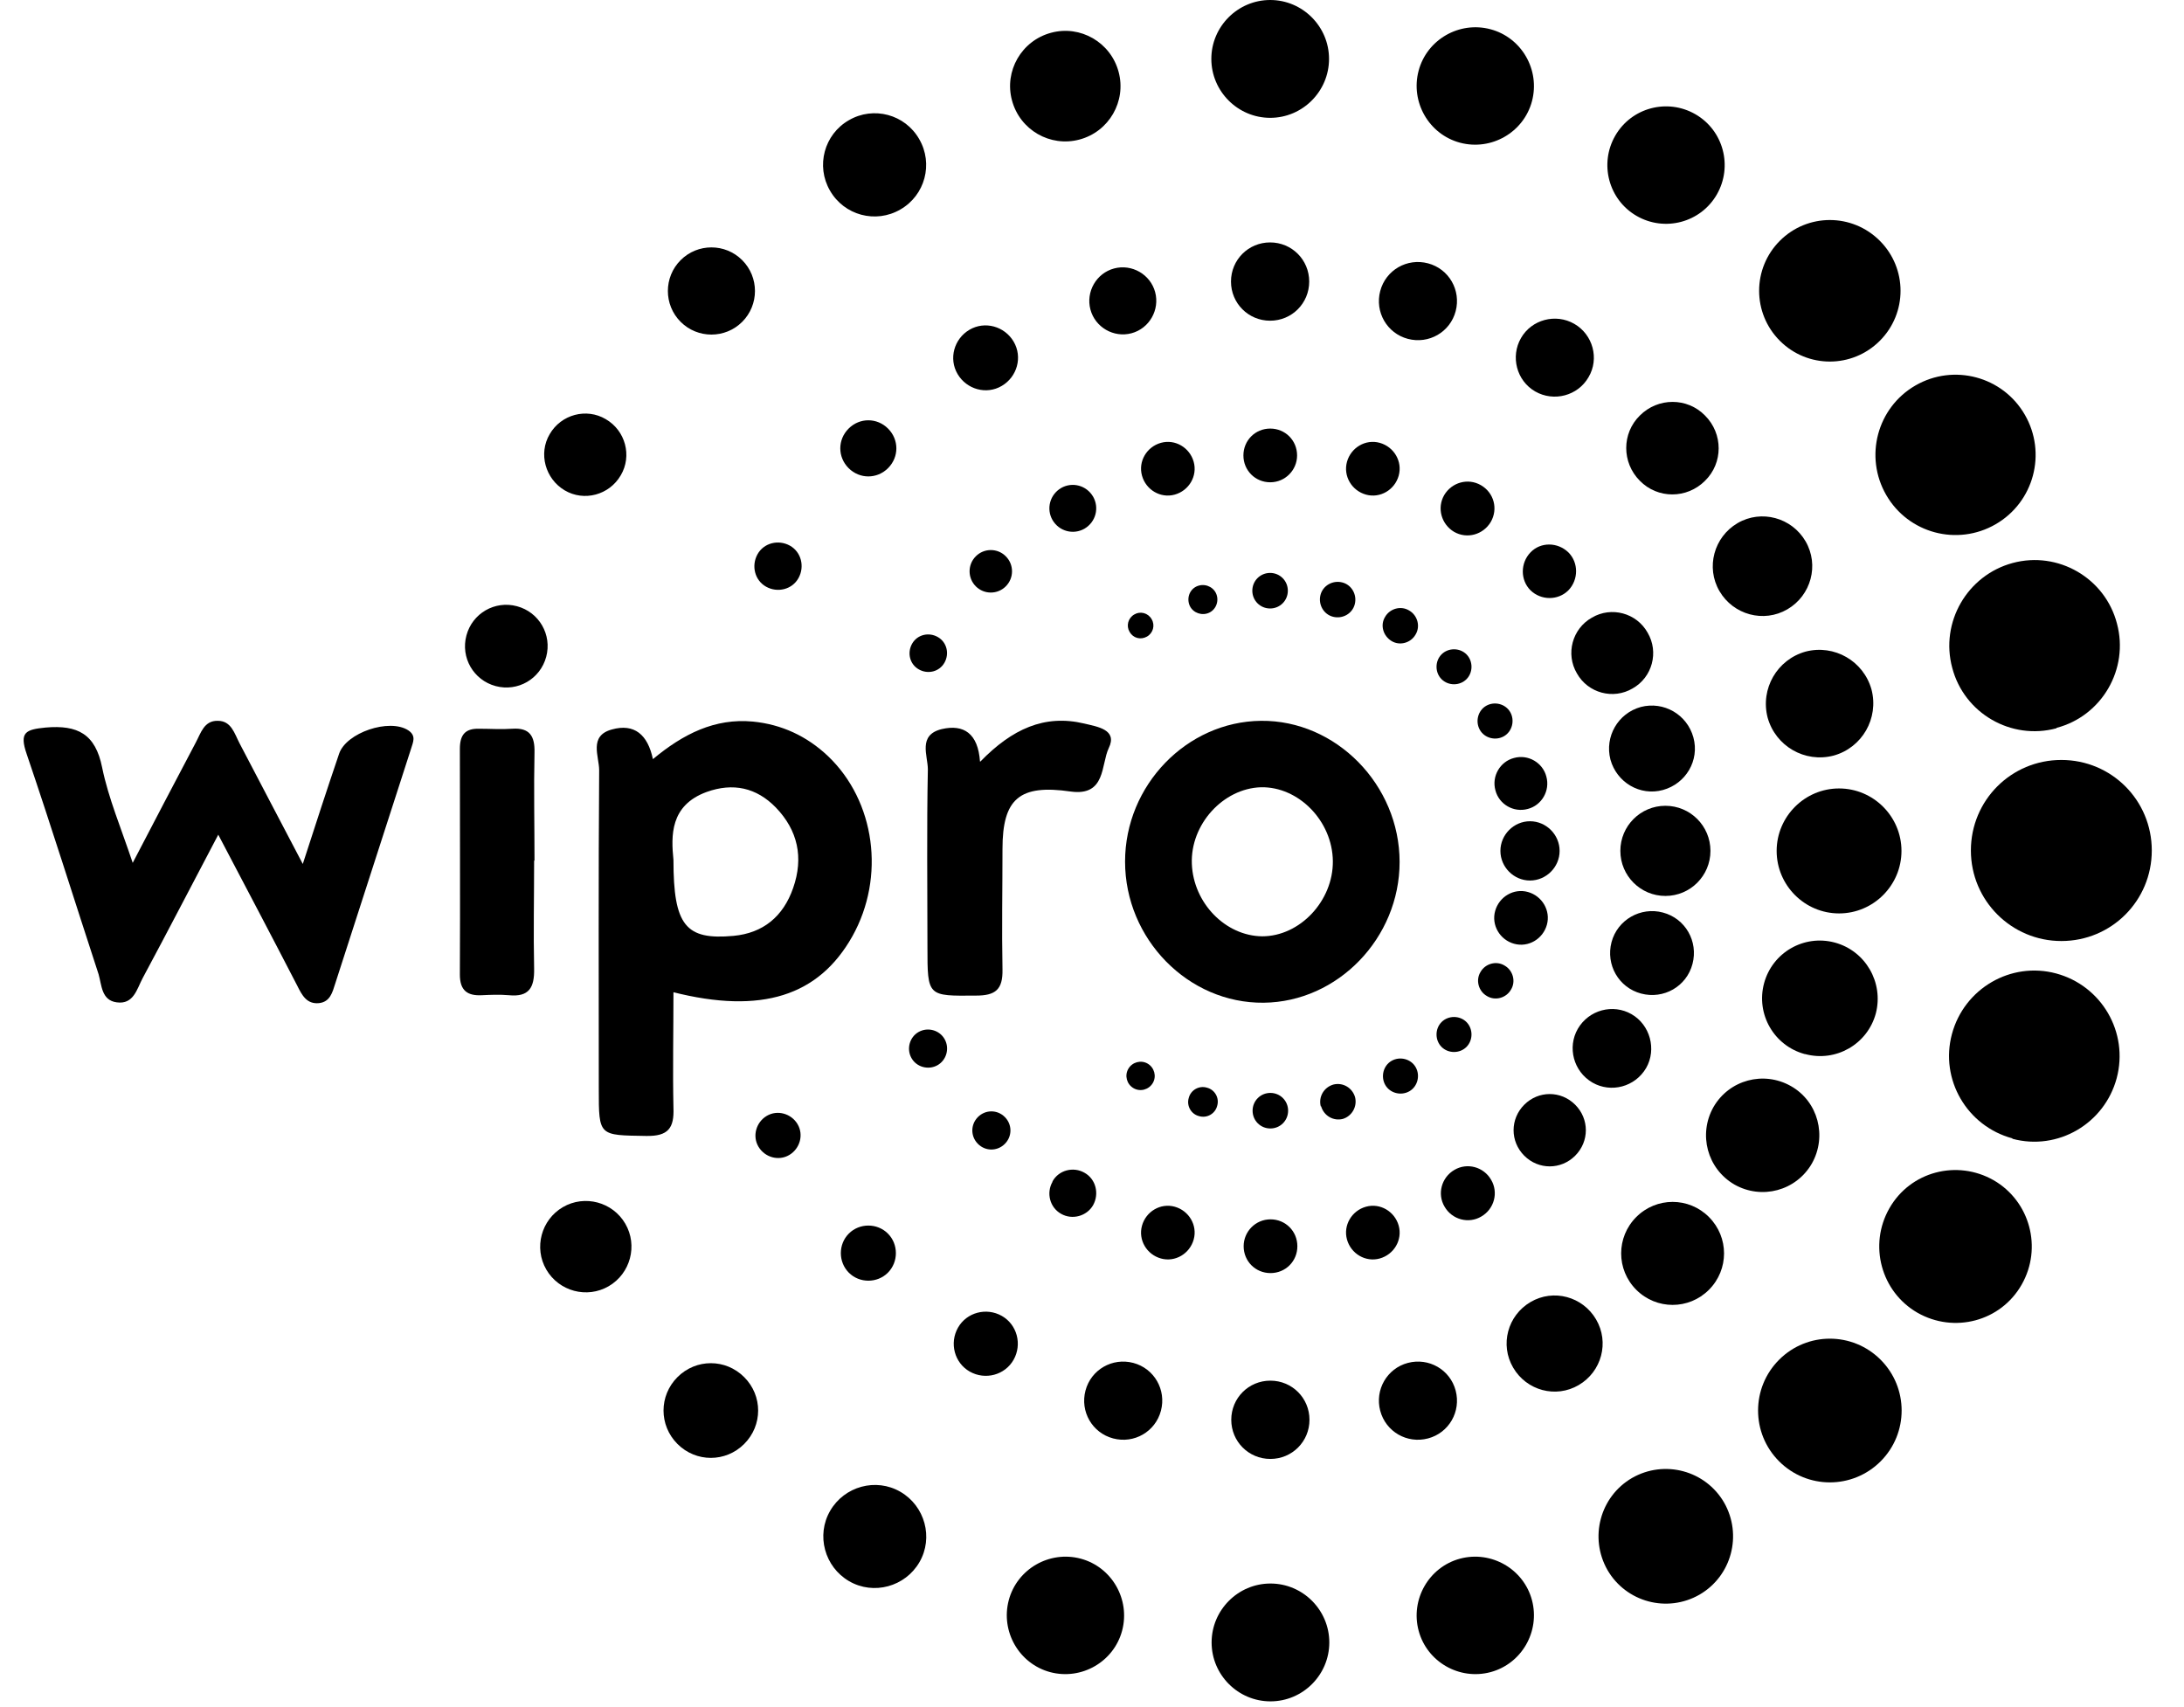
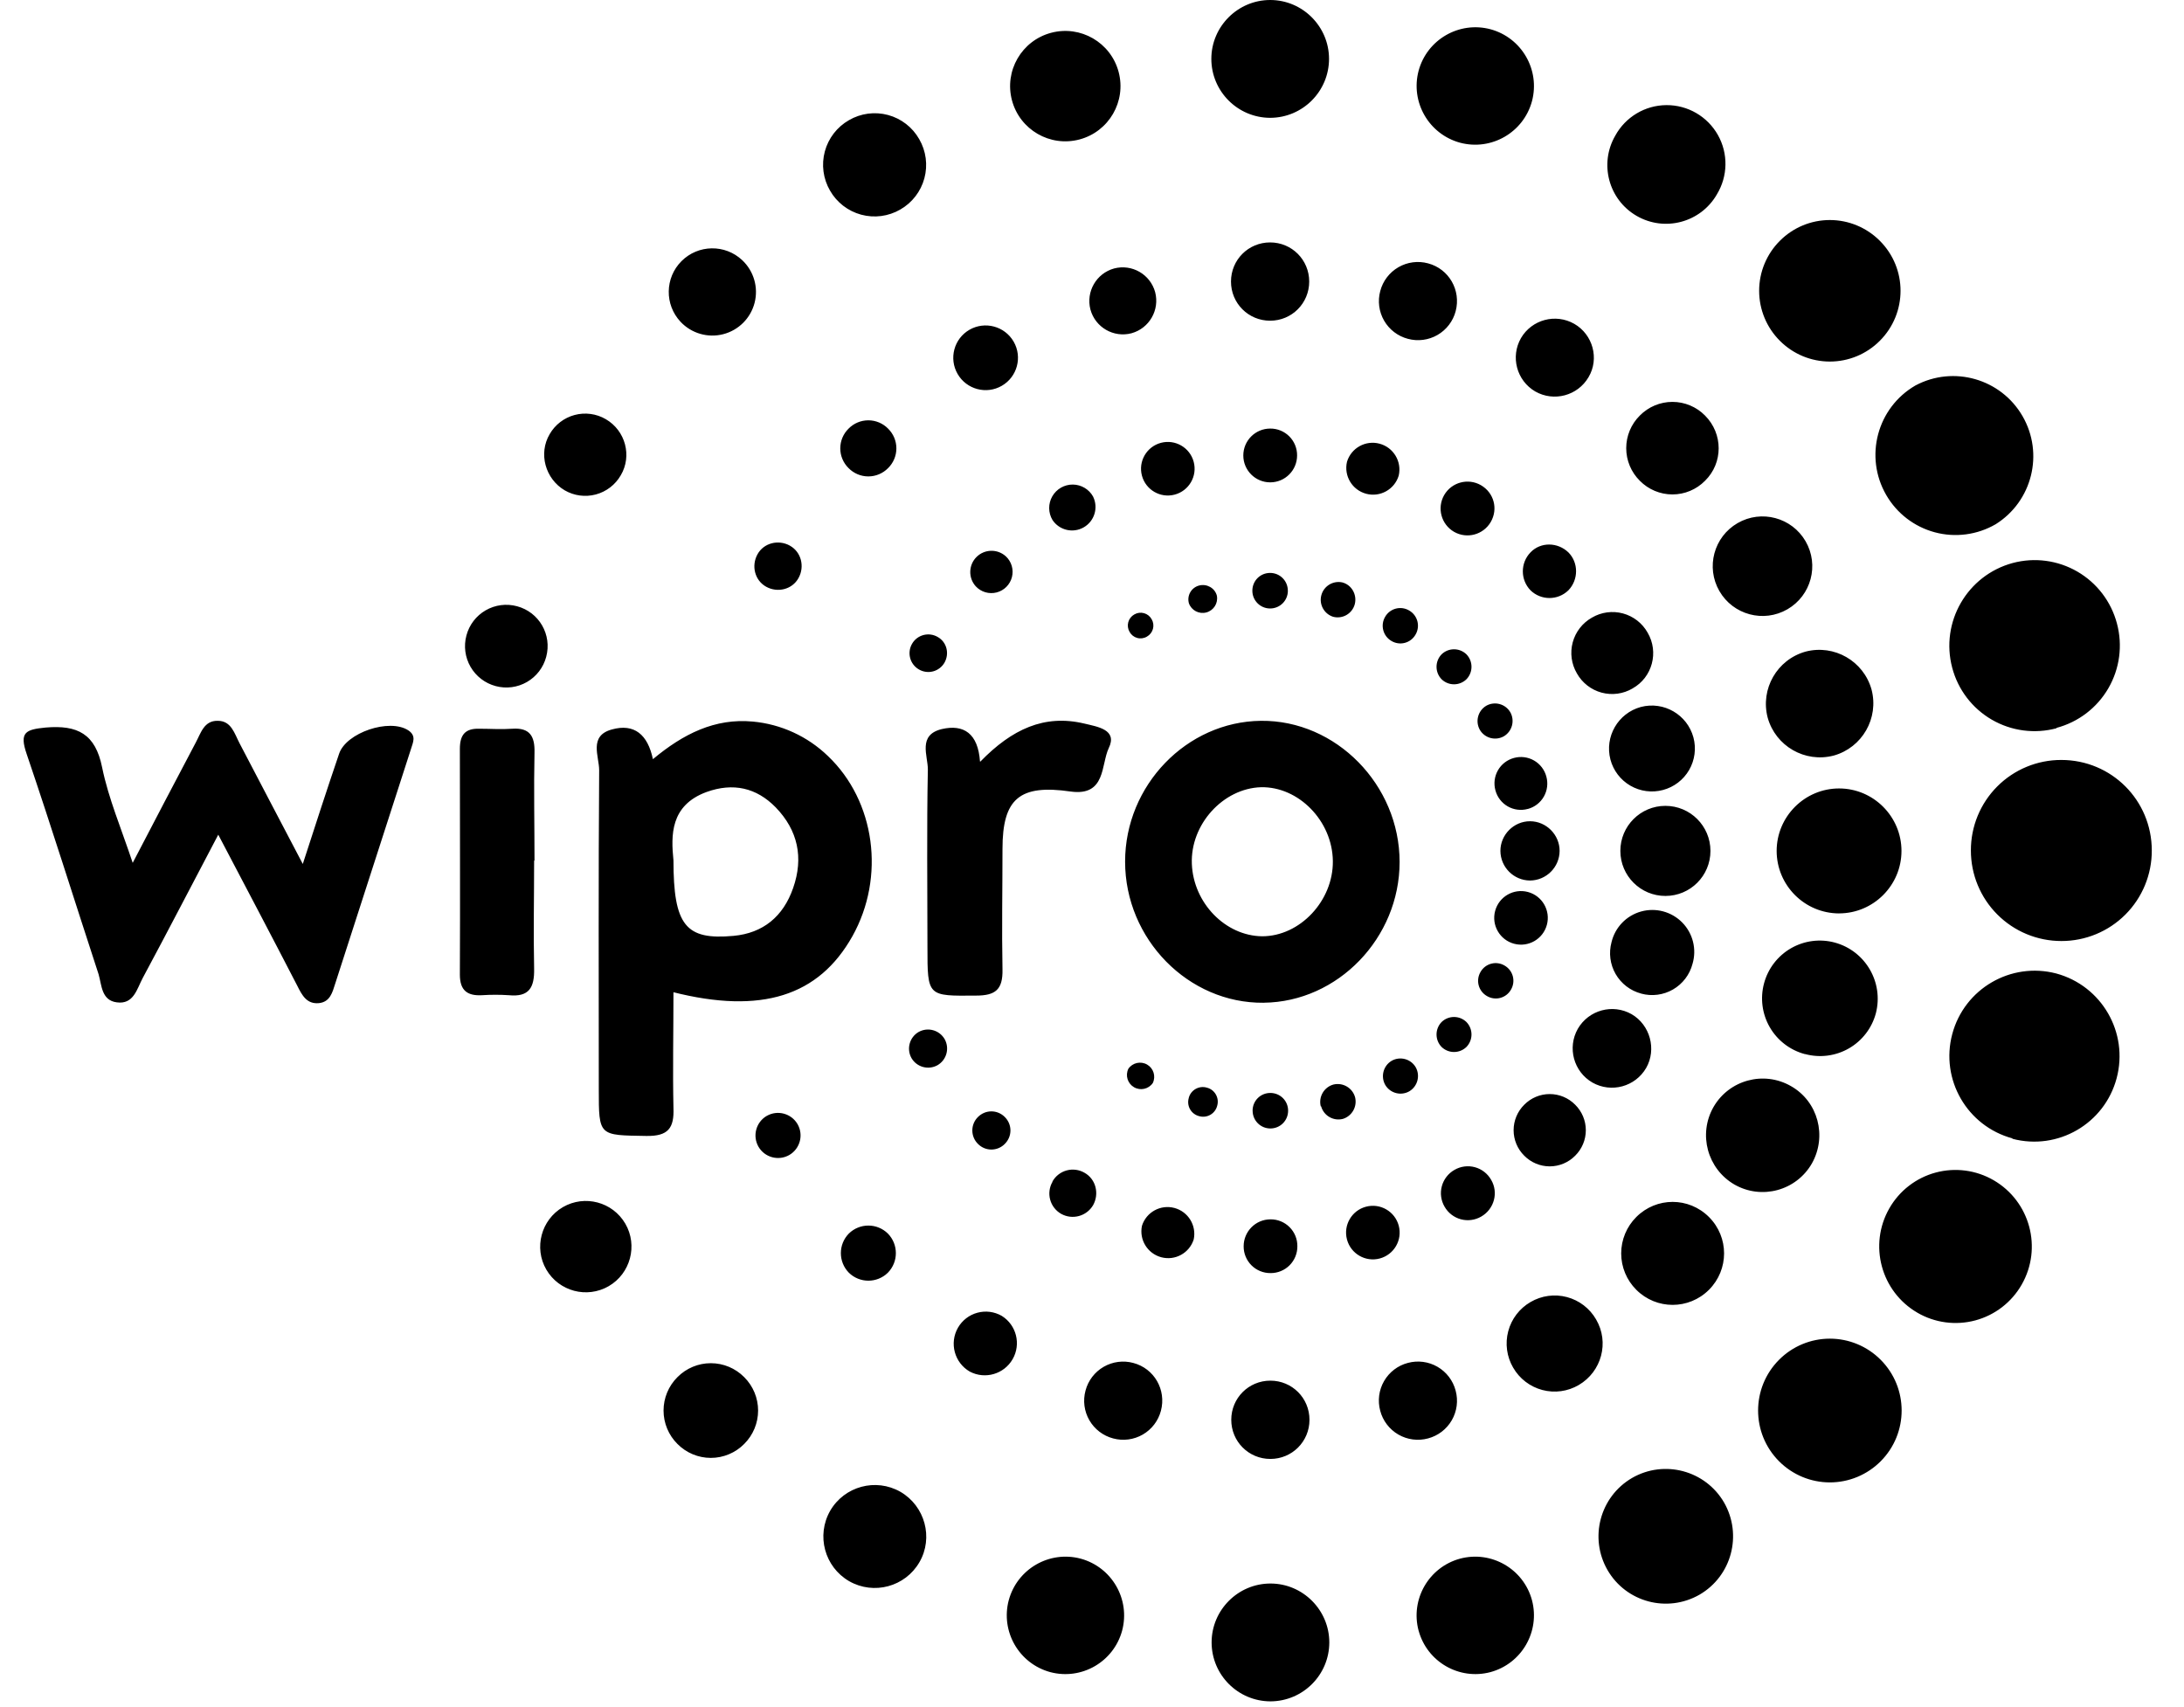
- <svg xmlns="http://www.w3.org/2000/svg" width="64" height="50" viewBox="0 0 64 50" fill="none">
-   <path d="M44.893 2.966C44.65 3.881 43.7 4.425 42.786 4.182C41.872 3.939 41.328 2.989 41.571 2.073C41.814 1.158 42.763 0.614 43.677 0.857C44.592 1.1 45.136 2.05 44.893 2.966Z" fill="black" />
-   <path d="M42.657 9.119C42.495 9.733 41.87 10.092 41.256 9.93C40.643 9.767 40.284 9.142 40.446 8.528C40.608 7.914 41.233 7.554 41.847 7.717C42.46 7.879 42.819 8.505 42.657 9.119Z" fill="black" />
-   <path d="M40.988 13.938C40.872 14.355 40.444 14.61 40.028 14.494C39.611 14.378 39.357 13.95 39.472 13.533C39.588 13.116 40.016 12.861 40.432 12.977C40.849 13.093 41.103 13.521 40.988 13.938Z" fill="black" />
-   <path d="M39.701 17.704C39.632 17.982 39.343 18.144 39.065 18.074C38.787 18.005 38.625 17.715 38.695 17.437C38.764 17.16 39.053 16.997 39.331 17.067C39.609 17.136 39.771 17.426 39.701 17.704Z" fill="black" />
-   <path d="M50.309 5.701C49.834 6.524 48.781 6.802 47.959 6.327C47.137 5.852 46.859 4.797 47.334 3.975C47.809 3.152 48.862 2.874 49.684 3.349C50.506 3.824 50.783 4.878 50.309 5.701Z" fill="black" />
-   <path d="M46.55 11.054C46.237 11.599 45.532 11.784 44.987 11.471C44.443 11.158 44.258 10.451 44.571 9.907C44.883 9.362 45.589 9.177 46.133 9.49C46.677 9.803 46.874 10.509 46.55 11.054Z" fill="black" />
-   <path d="M43.686 15.295C43.466 15.666 42.992 15.805 42.61 15.585C42.24 15.365 42.101 14.89 42.321 14.508C42.541 14.137 43.015 13.998 43.397 14.218C43.779 14.438 43.906 14.913 43.686 15.295Z" fill="black" />
-   <path d="M41.48 18.598C41.341 18.841 41.017 18.933 40.775 18.783C40.532 18.632 40.439 18.32 40.589 18.077C40.728 17.833 41.052 17.741 41.295 17.891C41.538 18.03 41.631 18.355 41.48 18.598Z" fill="black" />
-   <path d="M55.086 9.987C54.276 10.798 52.968 10.798 52.157 9.987C51.347 9.176 51.347 7.867 52.157 7.056C52.968 6.245 54.276 6.245 55.086 7.056C55.896 7.867 55.896 9.176 55.086 9.987Z" fill="black" />
-   <path d="M49.964 14.089C49.432 14.622 48.575 14.622 48.054 14.089C47.522 13.556 47.522 12.698 48.054 12.177C48.587 11.644 49.443 11.644 49.964 12.177C50.497 12.71 50.497 13.568 49.964 14.089Z" fill="black" />
-   <path d="M45.96 17.299C45.659 17.6 45.162 17.6 44.85 17.299C44.549 16.998 44.549 16.5 44.85 16.187C45.15 15.874 45.648 15.886 45.96 16.187C46.261 16.488 46.261 16.986 45.96 17.299Z" fill="black" />
-   <path d="M42.973 19.904C42.776 20.101 42.441 20.101 42.244 19.904C42.047 19.708 42.047 19.372 42.244 19.175C42.441 18.978 42.776 18.978 42.973 19.175C43.17 19.372 43.17 19.708 42.973 19.904Z" fill="black" />
-   <path d="M58.48 15.363C57.357 16.012 55.922 15.63 55.274 14.506C54.625 13.382 55.007 11.945 56.13 11.296C57.253 10.648 58.688 11.03 59.336 12.154C59.985 13.278 59.603 14.714 58.48 15.363Z" fill="black" />
-   <path d="M52.378 17.855C51.683 18.261 50.792 18.017 50.387 17.322C49.982 16.627 50.225 15.735 50.919 15.329C51.614 14.924 52.505 15.167 52.91 15.862C53.315 16.558 53.072 17.45 52.378 17.855Z" fill="black" />
-   <path d="M47.842 20.174C47.275 20.509 46.534 20.312 46.21 19.733C45.874 19.166 46.071 18.424 46.65 18.099C47.217 17.764 47.958 17.96 48.282 18.54C48.617 19.108 48.42 19.849 47.842 20.174Z" fill="black" />
-   <path d="M44.071 21.575C43.828 21.714 43.504 21.633 43.366 21.389C43.227 21.146 43.308 20.822 43.551 20.683C43.794 20.544 44.117 20.625 44.256 20.868C44.395 21.111 44.314 21.436 44.071 21.575Z" fill="black" />
-   <path d="M60.264 21.341C58.933 21.701 57.555 20.901 57.208 19.569C56.849 18.236 57.648 16.857 58.979 16.498C60.31 16.139 61.688 16.938 62.035 18.271C62.394 19.603 61.595 20.982 60.264 21.33" fill="black" />
-   <path d="M53.732 22.142C52.887 22.363 52.031 21.864 51.799 21.03C51.579 20.184 52.077 19.327 52.91 19.095C53.755 18.875 54.612 19.373 54.843 20.207C55.063 21.053 54.566 21.911 53.732 22.142Z" fill="black" />
-   <path d="M48.732 23.15C48.06 23.335 47.377 22.93 47.192 22.258C47.019 21.586 47.412 20.902 48.084 20.717C48.755 20.543 49.438 20.937 49.623 21.609C49.808 22.281 49.403 22.965 48.732 23.15Z" fill="black" />
-   <path d="M44.771 23.705C44.354 23.821 43.926 23.567 43.822 23.161C43.706 22.744 43.961 22.316 44.366 22.212C44.782 22.096 45.21 22.351 45.314 22.756C45.43 23.173 45.175 23.601 44.771 23.705Z" fill="black" />
-   <path d="M60.406 27.576C58.947 27.576 57.755 26.394 57.755 24.923C57.755 23.451 58.936 22.27 60.406 22.27C61.876 22.27 63.056 23.451 63.056 24.923C63.056 26.394 61.876 27.576 60.406 27.576Z" fill="black" />
-   <path d="M53.892 26.767C52.885 26.767 52.063 25.944 52.063 24.936C52.063 23.928 52.885 23.105 53.892 23.105C54.899 23.105 55.721 23.928 55.721 24.936C55.721 25.944 54.899 26.767 53.892 26.767Z" fill="black" />
-   <path d="M48.803 26.255C48.074 26.255 47.483 25.664 47.483 24.934C47.483 24.204 48.074 23.613 48.803 23.613C49.532 23.613 50.123 24.204 50.123 24.934C50.123 25.664 49.532 26.255 48.803 26.255Z" fill="black" />
-   <path d="M44.835 25.803C44.361 25.803 43.968 25.41 43.968 24.935C43.968 24.46 44.361 24.066 44.835 24.066C45.31 24.066 45.703 24.46 45.703 24.935C45.703 25.41 45.31 25.803 44.835 25.803Z" fill="black" />
-   <path d="M56.188 38.468C55.123 37.854 54.752 36.486 55.366 35.409C55.979 34.331 57.345 33.972 58.422 34.586C59.486 35.2 59.857 36.568 59.243 37.645C58.63 38.723 57.264 39.082 56.188 38.468Z" fill="black" />
-   <path d="M50.826 34.712C50.027 34.248 49.761 33.24 50.212 32.441C50.675 31.641 51.682 31.375 52.481 31.827C53.28 32.279 53.546 33.298 53.094 34.098C52.632 34.897 51.624 35.164 50.826 34.712Z" fill="black" />
-   <path d="M46.665 31.724C46.109 31.4 45.924 30.693 46.236 30.149C46.56 29.592 47.267 29.407 47.811 29.72C48.355 30.033 48.551 30.751 48.239 31.296C47.915 31.852 47.209 32.037 46.665 31.724Z" fill="black" />
-   <path d="M43.571 29.187C43.328 29.048 43.236 28.724 43.386 28.481C43.525 28.238 43.849 28.145 44.092 28.296C44.335 28.434 44.428 28.759 44.277 29.002C44.138 29.245 43.814 29.338 43.571 29.187Z" fill="black" />
-   <path d="M52.135 42.823C51.313 42.001 51.313 40.668 52.135 39.846C52.957 39.023 54.288 39.023 55.11 39.846C55.931 40.668 55.931 42.001 55.11 42.823C54.288 43.646 52.957 43.646 52.135 42.823Z" fill="black" />
-   <path d="M47.949 37.796C47.359 37.205 47.359 36.255 47.949 35.664C48.54 35.073 49.489 35.073 50.079 35.664C50.669 36.255 50.669 37.205 50.079 37.796C49.489 38.387 48.54 38.387 47.949 37.796Z" fill="black" />
-   <path d="M44.667 33.867C44.25 33.45 44.25 32.79 44.667 32.373C45.083 31.956 45.743 31.956 46.159 32.373C46.576 32.79 46.576 33.45 46.159 33.867C45.743 34.284 45.083 34.284 44.667 33.867Z" fill="black" />
-   <path d="M42.244 30.68C42.047 30.483 42.047 30.147 42.244 29.95C42.441 29.753 42.776 29.753 42.973 29.95C43.17 30.147 43.17 30.483 42.973 30.68C42.776 30.877 42.441 30.877 42.244 30.68Z" fill="black" />
-   <path d="M47.107 46.011C46.563 45.061 46.887 43.856 47.825 43.311C48.774 42.767 49.977 43.091 50.522 44.03C51.066 44.98 50.742 46.185 49.804 46.729C48.855 47.274 47.651 46.949 47.107 46.011Z" fill="black" />
-   <path d="M44.342 40.078C43.948 39.407 44.179 38.549 44.851 38.155C45.522 37.761 46.379 37.993 46.772 38.665C47.166 39.337 46.934 40.194 46.263 40.588C45.592 40.982 44.735 40.751 44.342 40.078Z" fill="black" />
-   <path d="M42.331 35.36C42.111 34.99 42.239 34.504 42.62 34.283C42.991 34.063 43.476 34.191 43.696 34.573C43.916 34.944 43.789 35.43 43.407 35.65C43.037 35.87 42.551 35.742 42.331 35.36Z" fill="black" />
-   <path d="M40.594 31.794C40.455 31.55 40.536 31.226 40.779 31.087C41.022 30.948 41.346 31.029 41.485 31.273C41.624 31.516 41.543 31.84 41.3 31.979C41.057 32.118 40.733 32.037 40.594 31.794Z" fill="black" />
-   <path d="M41.571 47.784C41.328 46.869 41.872 45.919 42.786 45.675C43.7 45.432 44.65 45.976 44.893 46.892C45.136 47.807 44.592 48.757 43.677 49.001C42.763 49.244 41.814 48.699 41.571 47.784Z" fill="black" />
-   <path d="M40.446 41.341C40.284 40.727 40.643 40.102 41.256 39.939C41.87 39.777 42.495 40.136 42.657 40.75C42.819 41.364 42.46 41.99 41.847 42.152C41.233 42.315 40.608 41.955 40.446 41.341Z" fill="black" />
-   <path d="M39.472 36.323C39.357 35.906 39.611 35.478 40.028 35.362C40.444 35.246 40.872 35.501 40.988 35.918C41.103 36.335 40.849 36.763 40.432 36.879C40.016 36.995 39.588 36.74 39.472 36.323Z" fill="black" />
-   <path d="M38.703 32.419C38.633 32.141 38.795 31.863 39.073 31.782C39.35 31.712 39.628 31.874 39.709 32.152C39.778 32.43 39.616 32.708 39.35 32.789C39.073 32.859 38.795 32.697 38.714 32.419" fill="black" />
-   <path d="M35.505 48.131C35.505 47.181 36.28 46.404 37.23 46.404C38.179 46.404 38.954 47.181 38.954 48.131C38.954 49.081 38.179 49.857 37.23 49.857C36.28 49.857 35.505 49.081 35.505 48.131Z" fill="black" />
-   <path d="M36.081 41.606C36.081 40.969 36.59 40.459 37.227 40.459C37.864 40.459 38.373 40.969 38.373 41.606C38.373 42.243 37.864 42.753 37.227 42.753C36.59 42.753 36.081 42.243 36.081 41.606Z" fill="black" />
-   <path d="M36.444 36.52C36.444 36.091 36.791 35.732 37.231 35.732C37.671 35.732 38.018 36.08 38.018 36.52C38.018 36.96 37.671 37.307 37.231 37.307C36.791 37.307 36.444 36.96 36.444 36.52Z" fill="black" />
-   <path d="M36.706 32.548C36.706 32.259 36.937 32.027 37.227 32.027C37.516 32.027 37.747 32.259 37.747 32.548C37.747 32.838 37.516 33.069 37.227 33.069C36.937 33.069 36.706 32.838 36.706 32.548Z" fill="black" />
-   <path d="M29.561 46.892C29.804 45.976 30.753 45.432 31.668 45.675C32.582 45.919 33.126 46.869 32.883 47.784C32.64 48.699 31.691 49.244 30.776 49.001C29.862 48.757 29.318 47.807 29.561 46.892Z" fill="black" />
-   <path d="M31.809 40.75C31.971 40.136 32.596 39.777 33.21 39.939C33.824 40.102 34.182 40.727 34.02 41.341C33.858 41.955 33.233 42.315 32.62 42.152C32.006 41.99 31.647 41.364 31.809 40.75Z" fill="black" />
-   <path d="M33.465 35.918C33.58 35.501 34.008 35.246 34.425 35.362C34.841 35.478 35.096 35.906 34.98 36.323C34.864 36.74 34.436 36.995 34.02 36.879C33.603 36.763 33.349 36.335 33.465 35.918Z" fill="black" />
-   <path d="M34.835 32.175C34.893 31.943 35.136 31.804 35.367 31.873C35.599 31.931 35.738 32.175 35.668 32.406C35.61 32.638 35.367 32.777 35.136 32.707C34.905 32.649 34.766 32.406 34.835 32.175Z" fill="black" />
-   <path d="M24.327 44.273C24.743 43.554 25.669 43.299 26.387 43.717C27.105 44.134 27.359 45.061 26.943 45.779C26.526 46.497 25.6 46.752 24.882 46.335C24.165 45.918 23.91 44.991 24.327 44.273Z" fill="black" />
-   <path d="M28.072 38.908C28.326 38.457 28.905 38.306 29.356 38.561C29.807 38.816 29.957 39.395 29.703 39.846C29.448 40.298 28.87 40.449 28.419 40.194C27.968 39.939 27.817 39.36 28.072 38.908Z" fill="black" />
-   <path d="M30.842 34.621C31.027 34.285 31.455 34.181 31.779 34.366C32.114 34.552 32.218 34.98 32.033 35.316C31.848 35.64 31.42 35.756 31.096 35.571C30.761 35.385 30.657 34.957 30.842 34.633" fill="black" />
-   <path d="M33.065 31.32C33.18 31.123 33.435 31.054 33.632 31.169C33.828 31.285 33.898 31.54 33.782 31.737C33.666 31.934 33.412 32.003 33.215 31.887C33.018 31.772 32.949 31.517 33.065 31.32Z" fill="black" />
-   <path d="M19.852 40.356C20.396 39.811 21.265 39.811 21.808 40.356C22.353 40.9 22.353 41.769 21.808 42.314C21.265 42.858 20.396 42.858 19.852 42.314C19.308 41.769 19.308 40.9 19.852 40.356Z" fill="black" />
-   <path d="M24.874 36.149C25.186 35.836 25.707 35.836 26.019 36.149C26.331 36.461 26.331 36.982 26.019 37.295C25.707 37.608 25.186 37.608 24.874 37.295C24.562 36.982 24.562 36.461 24.874 36.149Z" fill="black" />
-   <path d="M28.658 32.733C28.878 32.513 29.225 32.513 29.445 32.733C29.665 32.953 29.665 33.301 29.445 33.521C29.225 33.741 28.878 33.741 28.658 33.521C28.438 33.301 28.438 32.953 28.658 32.733Z" fill="black" />
-   <path d="M16.495 35.374C17.132 35.003 17.954 35.223 18.324 35.86C18.695 36.498 18.475 37.32 17.838 37.691C17.201 38.062 16.38 37.842 16.009 37.204C15.639 36.567 15.859 35.744 16.495 35.374Z" fill="black" />
-   <path d="M22.469 32.7C22.782 32.515 23.187 32.631 23.372 32.943C23.557 33.256 23.441 33.661 23.129 33.846C22.816 34.032 22.412 33.916 22.226 33.603C22.041 33.291 22.157 32.885 22.469 32.7Z" fill="black" />
-   <path d="M26.918 30.242C27.184 30.091 27.531 30.184 27.681 30.451C27.832 30.717 27.739 31.064 27.473 31.215C27.207 31.365 26.86 31.273 26.71 31.006C26.559 30.74 26.652 30.393 26.918 30.242Z" fill="black" />
-   <path d="M15.149 17.765C15.798 17.938 16.18 18.599 16.006 19.248C15.832 19.896 15.173 20.279 14.524 20.105C13.876 19.931 13.494 19.271 13.668 18.622C13.841 17.973 14.501 17.591 15.149 17.765Z" fill="black" />
-   <path d="M17.751 12.283C18.33 12.619 18.527 13.361 18.191 13.928C17.855 14.508 17.115 14.705 16.547 14.369C15.98 14.033 15.772 13.291 16.108 12.723C16.443 12.144 17.184 11.947 17.751 12.283Z" fill="black" />
-   <path d="M23.146 15.989C23.481 16.175 23.585 16.603 23.4 16.939C23.215 17.275 22.787 17.379 22.452 17.194C22.116 17.008 22.012 16.58 22.197 16.244C22.382 15.908 22.81 15.804 23.146 15.989Z" fill="black" />
-   <path d="M27.48 18.667C27.746 18.817 27.827 19.153 27.677 19.419C27.526 19.686 27.191 19.767 26.925 19.616C26.659 19.466 26.578 19.13 26.728 18.864C26.879 18.597 27.214 18.516 27.48 18.667Z" fill="black" />
-   <path d="M21.75 7.624C22.248 8.122 22.248 8.933 21.75 9.431C21.253 9.929 20.442 9.929 19.945 9.431C19.447 8.933 19.447 8.122 19.945 7.624C20.442 7.125 21.253 7.125 21.75 7.624Z" fill="black" />
-   <path d="M26.024 12.56C26.348 12.884 26.348 13.393 26.024 13.718C25.7 14.042 25.191 14.042 24.867 13.718C24.543 13.393 24.543 12.884 24.867 12.56C25.191 12.235 25.7 12.235 26.024 12.56Z" fill="black" />
-   <path d="M29.474 16.302C29.717 16.545 29.717 16.938 29.474 17.182C29.232 17.425 28.838 17.425 28.595 17.182C28.352 16.938 28.352 16.545 28.595 16.302C28.838 16.058 29.232 16.058 29.474 16.302Z" fill="black" />
-   <path d="M26.937 4.078C27.354 4.796 27.111 5.723 26.382 6.14C25.664 6.557 24.738 6.314 24.321 5.584C23.905 4.866 24.148 3.939 24.877 3.522C25.595 3.105 26.521 3.348 26.937 4.078Z" fill="black" />
-   <path d="M29.704 10.011C29.97 10.463 29.808 11.042 29.357 11.308C28.906 11.575 28.327 11.412 28.061 10.961C27.795 10.509 27.957 9.93 28.408 9.664C28.859 9.398 29.438 9.56 29.704 10.011Z" fill="black" />
-   <path d="M32.033 14.555C32.218 14.879 32.114 15.296 31.779 15.493C31.455 15.678 31.038 15.574 30.842 15.238C30.657 14.914 30.761 14.497 31.096 14.3C31.42 14.115 31.837 14.219 32.033 14.555Z" fill="black" />
-   <path d="M33.748 18.145C33.852 18.319 33.795 18.55 33.61 18.655C33.425 18.759 33.205 18.701 33.101 18.516C32.997 18.342 33.055 18.111 33.24 18.006C33.413 17.902 33.644 17.96 33.748 18.145Z" fill="black" />
-   <path d="M32.78 2.107C33.011 2.965 32.502 3.857 31.634 4.089C30.777 4.32 29.886 3.81 29.655 2.941C29.423 2.084 29.933 1.192 30.801 0.96C31.657 0.728 32.548 1.238 32.78 2.107Z" fill="black" />
-   <path d="M33.851 8.562C33.99 9.083 33.678 9.627 33.157 9.766C32.636 9.905 32.093 9.592 31.954 9.071C31.815 8.55 32.127 8.006 32.648 7.867C33.169 7.728 33.712 8.041 33.851 8.562Z" fill="black" />
-   <path d="M34.98 13.533C35.096 13.95 34.841 14.378 34.425 14.494C34.008 14.61 33.58 14.355 33.465 13.938C33.349 13.521 33.603 13.093 34.02 12.977C34.436 12.861 34.864 13.116 34.98 13.533Z" fill="black" />
-   <path d="M35.66 17.459C35.718 17.68 35.591 17.923 35.36 17.981C35.14 18.038 34.897 17.911 34.839 17.68C34.781 17.448 34.908 17.216 35.14 17.158C35.36 17.101 35.602 17.228 35.66 17.459Z" fill="black" />
-   <path d="M38.946 1.726C38.946 2.676 38.171 3.453 37.222 3.453C36.273 3.453 35.497 2.676 35.497 1.726C35.497 0.776 36.273 0 37.222 0C38.171 0 38.946 0.776 38.946 1.726Z" fill="black" />
-   <path d="M38.365 8.251C38.365 8.888 37.856 9.398 37.219 9.398C36.583 9.398 36.073 8.888 36.073 8.251C36.073 7.613 36.583 7.104 37.219 7.104C37.856 7.104 38.365 7.613 38.365 8.251Z" fill="black" />
-   <path d="M38.01 13.346C38.01 13.774 37.663 14.133 37.223 14.133C36.784 14.133 36.437 13.786 36.437 13.346C36.437 12.906 36.784 12.559 37.223 12.559C37.663 12.559 38.01 12.906 38.01 13.346Z" fill="black" />
-   <path d="M37.739 17.31C37.739 17.6 37.508 17.831 37.219 17.831C36.93 17.831 36.698 17.6 36.698 17.31C36.698 17.021 36.93 16.789 37.219 16.789C37.508 16.789 37.739 17.021 37.739 17.31Z" fill="black" />
-   <path d="M58.971 33.359C57.64 33 56.841 31.633 57.2 30.3C57.559 28.968 58.925 28.168 60.256 28.527C61.587 28.887 62.386 30.254 62.027 31.598C61.668 32.93 60.302 33.73 58.971 33.371" fill="black" />
-   <path d="M52.887 30.889C51.984 30.645 51.452 29.718 51.694 28.815C51.938 27.911 52.864 27.378 53.767 27.621C54.669 27.865 55.202 28.792 54.97 29.695C54.727 30.599 53.801 31.132 52.898 30.889" fill="black" />
-   <path d="M48.093 29.116C47.433 28.942 47.051 28.27 47.224 27.61C47.398 26.95 48.081 26.567 48.729 26.741C49.389 26.915 49.771 27.587 49.597 28.247C49.424 28.908 48.752 29.29 48.093 29.116Z" fill="black" />
-   <path d="M44.369 27.656C43.953 27.541 43.698 27.112 43.814 26.695C43.93 26.278 44.358 26.023 44.774 26.139C45.191 26.255 45.445 26.684 45.33 27.1C45.214 27.517 44.786 27.772 44.369 27.656Z" fill="black" />
-   <path d="M19.735 29.059C19.735 30.241 19.711 31.353 19.735 32.465C19.758 33.056 19.584 33.3 18.936 33.288C17.547 33.265 17.547 33.3 17.547 31.921C17.547 28.804 17.535 25.687 17.558 22.571C17.558 22.165 17.246 21.563 17.929 21.377C18.589 21.192 18.982 21.528 19.133 22.246C20.024 21.505 20.95 21.041 22.061 21.145C22.906 21.227 23.647 21.574 24.26 22.154C25.649 23.474 25.95 25.699 24.978 27.437C23.994 29.186 22.316 29.731 19.711 29.071M19.735 25.201C19.735 27.124 20.093 27.553 21.494 27.425C22.362 27.344 22.952 26.858 23.242 26.023C23.554 25.131 23.381 24.332 22.732 23.66C22.165 23.08 21.482 22.93 20.707 23.208C19.63 23.602 19.665 24.494 19.735 25.201Z" fill="black" />
-   <path d="M3.872 25.318C4.544 24.032 5.134 22.896 5.736 21.761C5.886 21.483 5.979 21.112 6.384 21.123C6.778 21.123 6.87 21.494 7.021 21.784C7.611 22.919 8.213 24.055 8.873 25.318C9.255 24.136 9.591 23.105 9.938 22.085C10.146 21.471 11.408 21.042 11.963 21.401C12.207 21.564 12.102 21.749 12.044 21.946C11.304 24.24 10.563 26.534 9.822 28.828C9.741 29.083 9.672 29.361 9.347 29.396C8.989 29.431 8.85 29.164 8.711 28.886C7.97 27.45 7.218 26.024 6.396 24.46C5.62 25.932 4.914 27.299 4.185 28.655C4.011 28.979 3.919 29.442 3.421 29.373C2.97 29.315 2.981 28.863 2.889 28.55C2.183 26.395 1.511 24.24 0.782 22.097C0.562 21.459 0.747 21.378 1.338 21.32C2.275 21.239 2.796 21.506 2.993 22.491C3.178 23.394 3.548 24.263 3.896 25.306" fill="black" />
-   <path d="M37.032 29.384C34.822 29.408 32.969 27.519 32.969 25.248C32.969 23.012 34.775 21.146 36.951 21.123C39.151 21.1 41.014 23 41.014 25.26C41.014 27.484 39.208 29.361 37.032 29.384ZM39.058 25.236C39.046 24.055 38.051 23.047 36.951 23.07C35.84 23.105 34.879 24.159 34.926 25.318C34.972 26.465 35.91 27.426 36.986 27.438C38.097 27.438 39.069 26.395 39.058 25.236Z" fill="black" />
-   <path d="M28.729 22.316C29.655 21.366 30.604 20.925 31.773 21.203C32.155 21.296 32.757 21.377 32.491 21.922C32.26 22.408 32.41 23.335 31.38 23.196C29.875 22.976 29.377 23.405 29.377 24.876C29.377 26.058 29.354 27.228 29.377 28.41C29.389 29.001 29.169 29.175 28.602 29.175C27.178 29.187 27.178 29.21 27.178 27.75C27.178 26.012 27.155 24.274 27.19 22.547C27.19 22.142 26.889 21.539 27.595 21.366C28.243 21.215 28.66 21.493 28.718 22.316" fill="black" />
-   <path d="M15.652 25.213C15.652 26.267 15.629 27.333 15.652 28.388C15.663 28.944 15.501 29.222 14.911 29.164C14.645 29.141 14.378 29.152 14.124 29.164C13.695 29.187 13.476 29.025 13.476 28.562C13.487 26.36 13.476 24.159 13.476 21.946C13.476 21.54 13.626 21.343 14.043 21.355C14.367 21.355 14.691 21.378 15.015 21.355C15.524 21.32 15.675 21.575 15.663 22.05C15.64 23.104 15.663 24.17 15.663 25.225" fill="black" />
+ <svg xmlns="http://www.w3.org/2000/svg" width="64" height="50" fill="none" viewBox="0 0 64 50">
+   <path fill="#000" d="M44.893 2.966a1.724 1.724 0 0 1-2.107 1.216 1.726 1.726 0 0 1-1.215-2.109A1.724 1.724 0 0 1 43.677.857a1.726 1.726 0 0 1 1.216 2.109M42.657 9.119a1.14 1.14 0 0 1-1.4.81 1.14 1.14 0 0 1-.81-1.401 1.14 1.14 0 0 1 1.4-.811c.613.162.972.788.81 1.402M40.988 13.938a.785.785 0 0 1-1.516-.405.785.785 0 0 1 1.516.405M39.701 17.704a.52.52 0 0 1-.636.37.522.522 0 0 1 .266-1.008c.278.07.44.36.37.638M50.309 5.701a1.719 1.719 0 1 1-2.975-1.726A1.72 1.72 0 1 1 50.309 5.7M46.55 11.054a1.15 1.15 0 0 1-1.562.417 1.15 1.15 0 0 1-.417-1.564 1.15 1.15 0 0 1 1.562-.417c.544.313.741 1.02.417 1.564M43.686 15.295a.79.79 0 0 1-1.076.29.79.79 0 0 1-.29-1.077.79.79 0 0 1 1.077-.29c.382.22.509.695.289 1.077M41.48 18.598a.51.51 0 0 1-.705.185.516.516 0 0 1-.186-.706.51.51 0 0 1 .706-.186.513.513 0 0 1 .185.707M55.086 9.987a2.066 2.066 0 0 1-2.928 0 2.07 2.07 0 0 1 0-2.931 2.066 2.066 0 0 1 2.928 0c.81.81.81 2.12 0 2.931M49.964 14.089a1.34 1.34 0 0 1-1.91 0 1.344 1.344 0 0 1 0-1.912 1.34 1.34 0 0 1 1.91 0c.533.533.533 1.39 0 1.912M45.96 17.299a.796.796 0 0 1-1.11 0 .8.8 0 0 1 0-1.112c.3-.313.798-.3 1.11 0 .3.301.3.8 0 1.112M42.973 19.905a.523.523 0 0 1-.729 0 .525.525 0 0 1 0-.73.523.523 0 0 1 .729 0 .525.525 0 0 1 0 .73M58.48 15.363a2.345 2.345 0 0 1-3.206-.857 2.35 2.35 0 0 1 .856-3.21 2.35 2.35 0 0 1 2.35 4.067M52.378 17.855a1.458 1.458 0 1 1-1.459-2.526 1.458 1.458 0 1 1 1.459 2.526M47.842 20.174a1.183 1.183 0 0 1-1.632-.44 1.186 1.186 0 0 1 .44-1.635 1.183 1.183 0 0 1 1.632.44c.335.569.139 1.31-.44 1.634M44.071 21.575a.52.52 0 0 1-.705-.186.523.523 0 0 1 .185-.706.52.52 0 0 1 .705.185.523.523 0 0 1-.185.707M60.264 21.341a2.493 2.493 0 0 1-3.056-1.772 2.513 2.513 0 0 1 1.77-3.07 2.493 2.493 0 0 1 3.057 1.772 2.496 2.496 0 0 1-1.771 3.059M53.732 22.142A1.59 1.59 0 0 1 51.8 21.03a1.59 1.59 0 0 1 1.111-1.935 1.59 1.59 0 0 1 1.933 1.112 1.59 1.59 0 0 1-1.11 1.935M48.732 23.15a1.256 1.256 0 0 1-1.54-.892 1.266 1.266 0 0 1 .892-1.541 1.265 1.265 0 0 1 1.54.892 1.257 1.257 0 0 1-.892 1.541M44.77 23.705a.77.77 0 0 1-.948-.544.77.77 0 0 1 .544-.95.77.77 0 0 1 .948.545.77.77 0 0 1-.543.95M60.406 27.576a2.65 2.65 0 0 1-2.651-2.653 2.644 2.644 0 0 1 2.65-2.653c1.47 0 2.651 1.181 2.651 2.653a2.644 2.644 0 0 1-2.65 2.653M53.892 26.767a1.834 1.834 0 0 1-1.829-1.83c0-1.009.822-1.832 1.83-1.832 1.006 0 1.828.823 1.828 1.831s-.822 1.83-1.829 1.83M48.803 26.255a1.32 1.32 0 1 1 1.32-1.32c0 .73-.59 1.32-1.32 1.32M44.835 25.803a.874.874 0 0 1-.867-.868c0-.475.393-.869.867-.869.475 0 .868.394.868.869a.874.874 0 0 1-.868.868M56.188 38.468a2.247 2.247 0 0 1-.822-3.06 2.23 2.23 0 0 1 3.056-.822 2.247 2.247 0 0 1 .821 3.06 2.23 2.23 0 0 1-3.056.822M50.826 34.712a1.67 1.67 0 0 1-.614-2.271 1.664 1.664 0 0 1 2.269-.614c.799.452 1.065 1.471.613 2.27a1.664 1.664 0 0 1-2.268.615M46.665 31.724a1.16 1.16 0 0 1-.429-1.575 1.16 1.16 0 0 1 1.575-.43c.544.314.74 1.032.428 1.577a1.16 1.16 0 0 1-1.574.428M43.571 29.187a.513.513 0 0 1-.185-.706.51.51 0 0 1 .706-.185.513.513 0 0 1 .185.706.51.51 0 0 1-.706.185M52.135 42.823a2.107 2.107 0 0 1 0-2.977 2.1 2.1 0 0 1 2.975 0 2.107 2.107 0 0 1 0 2.977 2.1 2.1 0 0 1-2.975 0M47.95 37.796a1.505 1.505 0 0 1 0-2.132c.59-.591 1.539-.591 2.13 0 .59.59.59 1.54 0 2.132-.591.59-1.54.59-2.13 0M44.667 33.867a1.05 1.05 0 0 1 0-1.494 1.047 1.047 0 0 1 1.492 0 1.05 1.05 0 0 1 0 1.494 1.047 1.047 0 0 1-1.492 0M42.244 30.68a.525.525 0 0 1 0-.73.523.523 0 0 1 .729 0 .525.525 0 0 1 0 .73.523.523 0 0 1-.729 0M47.107 46.01a1.98 1.98 0 0 1 .718-2.699 1.977 1.977 0 0 1 2.697.719c.544.95.22 2.155-.718 2.7-.95.544-2.153.22-2.697-.72M44.342 40.079a1.405 1.405 0 0 1 .509-1.924 1.4 1.4 0 0 1 1.921.51c.394.672.162 1.53-.51 1.923a1.4 1.4 0 0 1-1.92-.51M42.331 35.36a.785.785 0 0 1 .29-1.077.783.783 0 0 1 1.075.29c.22.37.093.857-.289 1.077a.783.783 0 0 1-1.076-.29M40.594 31.794a.523.523 0 0 1 .185-.707.52.52 0 0 1 .706.186.523.523 0 0 1-.185.706.52.52 0 0 1-.706-.185M41.57 47.784a1.726 1.726 0 0 1 1.216-2.109 1.724 1.724 0 0 1 2.107 1.217A1.726 1.726 0 0 1 43.677 49a1.724 1.724 0 0 1-2.106-1.216M40.446 41.341a1.14 1.14 0 0 1 .81-1.402 1.14 1.14 0 0 1 1.4.811 1.14 1.14 0 0 1-.81 1.402 1.14 1.14 0 0 1-1.4-.81M39.472 36.323a.785.785 0 1 1 .96.556.785.785 0 0 1-.96-.556M38.703 32.419a.53.53 0 0 1 .37-.637.53.53 0 0 1 .636.37.53.53 0 0 1-.359.637.527.527 0 0 1-.636-.37M35.505 48.13c0-.95.775-1.726 1.725-1.726.949 0 1.724.777 1.724 1.727a1.73 1.73 0 0 1-1.724 1.726 1.73 1.73 0 0 1-1.725-1.726M36.081 41.606c0-.637.51-1.147 1.146-1.147.637 0 1.146.51 1.146 1.147s-.51 1.147-1.146 1.147c-.637 0-1.146-.51-1.146-1.147M36.444 36.52c0-.429.347-.788.787-.788a.78.78 0 0 1 .787.788.78.78 0 0 1-.787.787.78.78 0 0 1-.787-.787M36.706 32.548c0-.29.231-.52.52-.52s.521.23.521.52-.231.521-.52.521a.52.52 0 0 1-.52-.52M29.561 46.892a1.724 1.724 0 0 1 2.107-1.217 1.726 1.726 0 0 1 1.215 2.109A1.724 1.724 0 0 1 30.776 49a1.726 1.726 0 0 1-1.215-2.11M31.81 40.75a1.14 1.14 0 0 1 1.4-.81c.614.162.972.787.81 1.401a1.14 1.14 0 0 1-1.4.811 1.14 1.14 0 0 1-.81-1.402M33.465 35.918a.785.785 0 0 1 1.515.405.785.785 0 0 1-1.515-.405M34.835 32.175c.058-.232.301-.371.532-.302.232.058.37.302.301.533a.424.424 0 0 1-.532.301.424.424 0 0 1-.3-.532M24.327 44.273a1.513 1.513 0 0 1 2.06-.556c.718.417.972 1.344.556 2.062a1.513 1.513 0 0 1-2.06.556 1.516 1.516 0 0 1-.556-2.062M28.072 38.908a.94.94 0 0 1 1.284-.347.942.942 0 0 1-.937 1.633.944.944 0 0 1-.347-1.286M30.842 34.621a.684.684 0 0 1 .937-.255c.335.186.44.614.254.95a.694.694 0 0 1-.937.255.685.685 0 0 1-.254-.938M33.065 31.32a.416.416 0 0 1 .717.417.416.416 0 0 1-.717-.417M19.852 40.356a1.375 1.375 0 0 1 1.956 0 1.38 1.38 0 0 1 0 1.958 1.375 1.375 0 0 1-1.956 0 1.38 1.38 0 0 1 0-1.958M24.874 36.149a.816.816 0 0 1 1.145 0 .82.82 0 0 1 0 1.146.816.816 0 0 1-1.145 0 .82.82 0 0 1 0-1.146M28.658 32.733c.22-.22.567-.22.787 0s.22.568 0 .788a.55.55 0 0 1-.787 0 .553.553 0 0 1 0-.788M16.495 35.374a1.34 1.34 0 0 1 1.83.486c.37.638.15 1.46-.487 1.83a1.34 1.34 0 0 1-1.829-.486c-.37-.637-.15-1.46.486-1.83M22.47 32.7a.663.663 0 0 1 .902.243.664.664 0 0 1-.243.904.663.663 0 0 1-.903-.244.664.664 0 0 1 .243-.903M26.918 30.242a.564.564 0 0 1 .764.209.565.565 0 0 1-.209.764.564.564 0 0 1-.763-.209.565.565 0 0 1 .208-.764M15.15 17.765c.648.173 1.03.834.856 1.483a1.207 1.207 0 0 1-1.482.857 1.21 1.21 0 0 1-.856-1.483 1.207 1.207 0 0 1 1.481-.857M17.751 12.283c.579.336.776 1.078.44 1.645a1.2 1.2 0 0 1-1.644.44c-.567-.335-.775-1.077-.44-1.645a1.2 1.2 0 0 1 1.644-.44M23.146 15.99c.335.185.44.613.254.949-.185.336-.613.44-.948.255-.336-.186-.44-.614-.255-.95s.613-.44.949-.255M27.48 18.667c.266.15.347.486.197.752a.547.547 0 0 1-.752.197.55.55 0 0 1-.197-.752.547.547 0 0 1 .752-.197M21.75 7.624a1.278 1.278 0 1 1-1.806 1.807 1.278 1.278 0 0 1 1.806-1.807M26.024 12.56a.81.81 0 0 1 0 1.158.81.81 0 0 1-1.157 0 .81.81 0 0 1 0-1.158.81.81 0 0 1 1.157 0M29.475 16.302a.623.623 0 1 1-.881.88.623.623 0 0 1 .88-.88M26.937 4.078a1.506 1.506 0 0 1-.555 2.062 1.503 1.503 0 0 1-2.06-.556 1.506 1.506 0 0 1 .555-2.062 1.5 1.5 0 0 1 2.06.556M29.704 10.011a.948.948 0 1 1-1.296-.347.95.95 0 0 1 1.296.347M32.033 14.555a.688.688 0 0 1-1.191.683.687.687 0 1 1 1.192-.683M33.748 18.145a.37.37 0 0 1-.138.51.365.365 0 0 1-.51-.14.37.37 0 0 1 .14-.509.367.367 0 0 1 .508.14M32.78 2.107a1.617 1.617 0 1 1-3.125.834 1.617 1.617 0 1 1 3.125-.834M33.851 8.562a.99.99 0 0 1-.694 1.204.987.987 0 0 1-1.203-.695.99.99 0 0 1 .694-1.204.987.987 0 0 1 1.203.695M34.98 13.533a.785.785 0 1 1-.96-.556.785.785 0 0 1 .96.556M35.66 17.46a.426.426 0 0 1-.82.22.42.42 0 0 1 .3-.522c.22-.058.462.07.52.301M38.946 1.726a1.73 1.73 0 0 1-1.724 1.727 1.73 1.73 0 0 1-1.725-1.727c0-.95.776-1.726 1.725-1.726s1.724.776 1.724 1.726M38.365 8.25c0 .638-.51 1.148-1.146 1.148s-1.146-.51-1.146-1.147c0-.638.51-1.147 1.146-1.147.637 0 1.146.51 1.146 1.147M38.01 13.346a.788.788 0 1 1-.787-.787.78.78 0 0 1 .787.787M37.74 17.31c0 .29-.232.521-.521.521a.52.52 0 0 1-.52-.52c0-.29.23-.522.52-.522.289 0 .52.232.52.521M58.971 33.359a2.5 2.5 0 0 1 1.285-4.832 2.51 2.51 0 0 1 1.77 3.07 2.5 2.5 0 0 1-3.055 1.774M52.887 30.889a1.69 1.69 0 0 1-1.193-2.074 1.69 1.69 0 0 1 2.072-1.194 1.706 1.706 0 0 1 1.204 2.074 1.69 1.69 0 0 1-2.072 1.194M48.093 29.116a1.225 1.225 0 0 1-.869-1.506 1.229 1.229 0 1 1 2.373.637 1.223 1.223 0 0 1-1.504.87M44.37 27.656a.785.785 0 1 1 .96-.556.785.785 0 0 1-.96.556M19.735 29.06c0 1.18-.024 2.293 0 3.406.023.59-.15.834-.8.822-1.388-.023-1.388.012-1.388-1.367 0-3.117-.012-6.234.011-9.35 0-.406-.312-1.008.37-1.194.66-.185 1.054.15 1.205.87.89-.742 1.817-1.206 2.928-1.102a3.65 3.65 0 0 1 2.2 1.009c1.388 1.32 1.69 3.545.717 5.283-.984 1.75-2.662 2.294-5.267 1.634m.024-3.87c0 1.923.358 2.352 1.759 2.224.868-.08 1.458-.567 1.748-1.402.312-.892.139-1.691-.51-2.363-.567-.58-1.25-.73-2.025-.452-1.077.394-1.042 1.286-.973 1.993M3.872 25.318c.672-1.287 1.262-2.422 1.864-3.557.15-.278.243-.65.648-.638.394 0 .486.371.637.66.59 1.136 1.192 2.272 1.852 3.535.382-1.182.718-2.213 1.065-3.233.208-.614 1.47-1.043 2.025-.684.244.163.14.348.081.545l-2.222 6.882c-.081.255-.15.533-.475.568-.358.035-.497-.232-.636-.51-.741-1.436-1.493-2.862-2.315-4.426-.776 1.472-1.482 2.839-2.211 4.195-.174.324-.266.787-.764.718-.451-.058-.44-.51-.532-.823-.706-2.155-1.378-4.31-2.107-6.453-.22-.638-.035-.719.556-.777.937-.08 1.458.186 1.655 1.17.185.904.555 1.773.903 2.816M37.032 29.385c-2.21.023-4.062-1.866-4.062-4.137 0-2.236 1.805-4.102 3.981-4.125 2.2-.023 4.063 1.877 4.063 4.137 0 2.224-1.806 4.101-3.982 4.124m2.026-4.149c-.012-1.181-1.007-2.19-2.107-2.166-1.11.035-2.072 1.089-2.025 2.248.046 1.147.983 2.108 2.06 2.12 1.111 0 2.084-1.043 2.072-2.201M28.73 22.316c.925-.95 1.874-1.39 3.043-1.113.382.093.984.174.718.719-.231.486-.08 1.413-1.111 1.274-1.505-.22-2.003.209-2.003 1.68 0 1.182-.023 2.352 0 3.534.012.591-.208.765-.775.765-1.424.012-1.424.035-1.424-1.425 0-1.738-.023-3.476.012-5.203 0-.405-.301-1.008.405-1.181.648-.151 1.065.127 1.123.95M15.652 25.213c0 1.054-.023 2.12 0 3.175.011.556-.15.834-.741.776a6 6 0 0 0-.787 0c-.429.023-.648-.139-.648-.602.011-2.202 0-4.403 0-6.616 0-.406.15-.603.567-.591.324 0 .648.023.972 0 .51-.035.66.22.648.695-.023 1.054 0 2.12 0 3.175" />
</svg>
